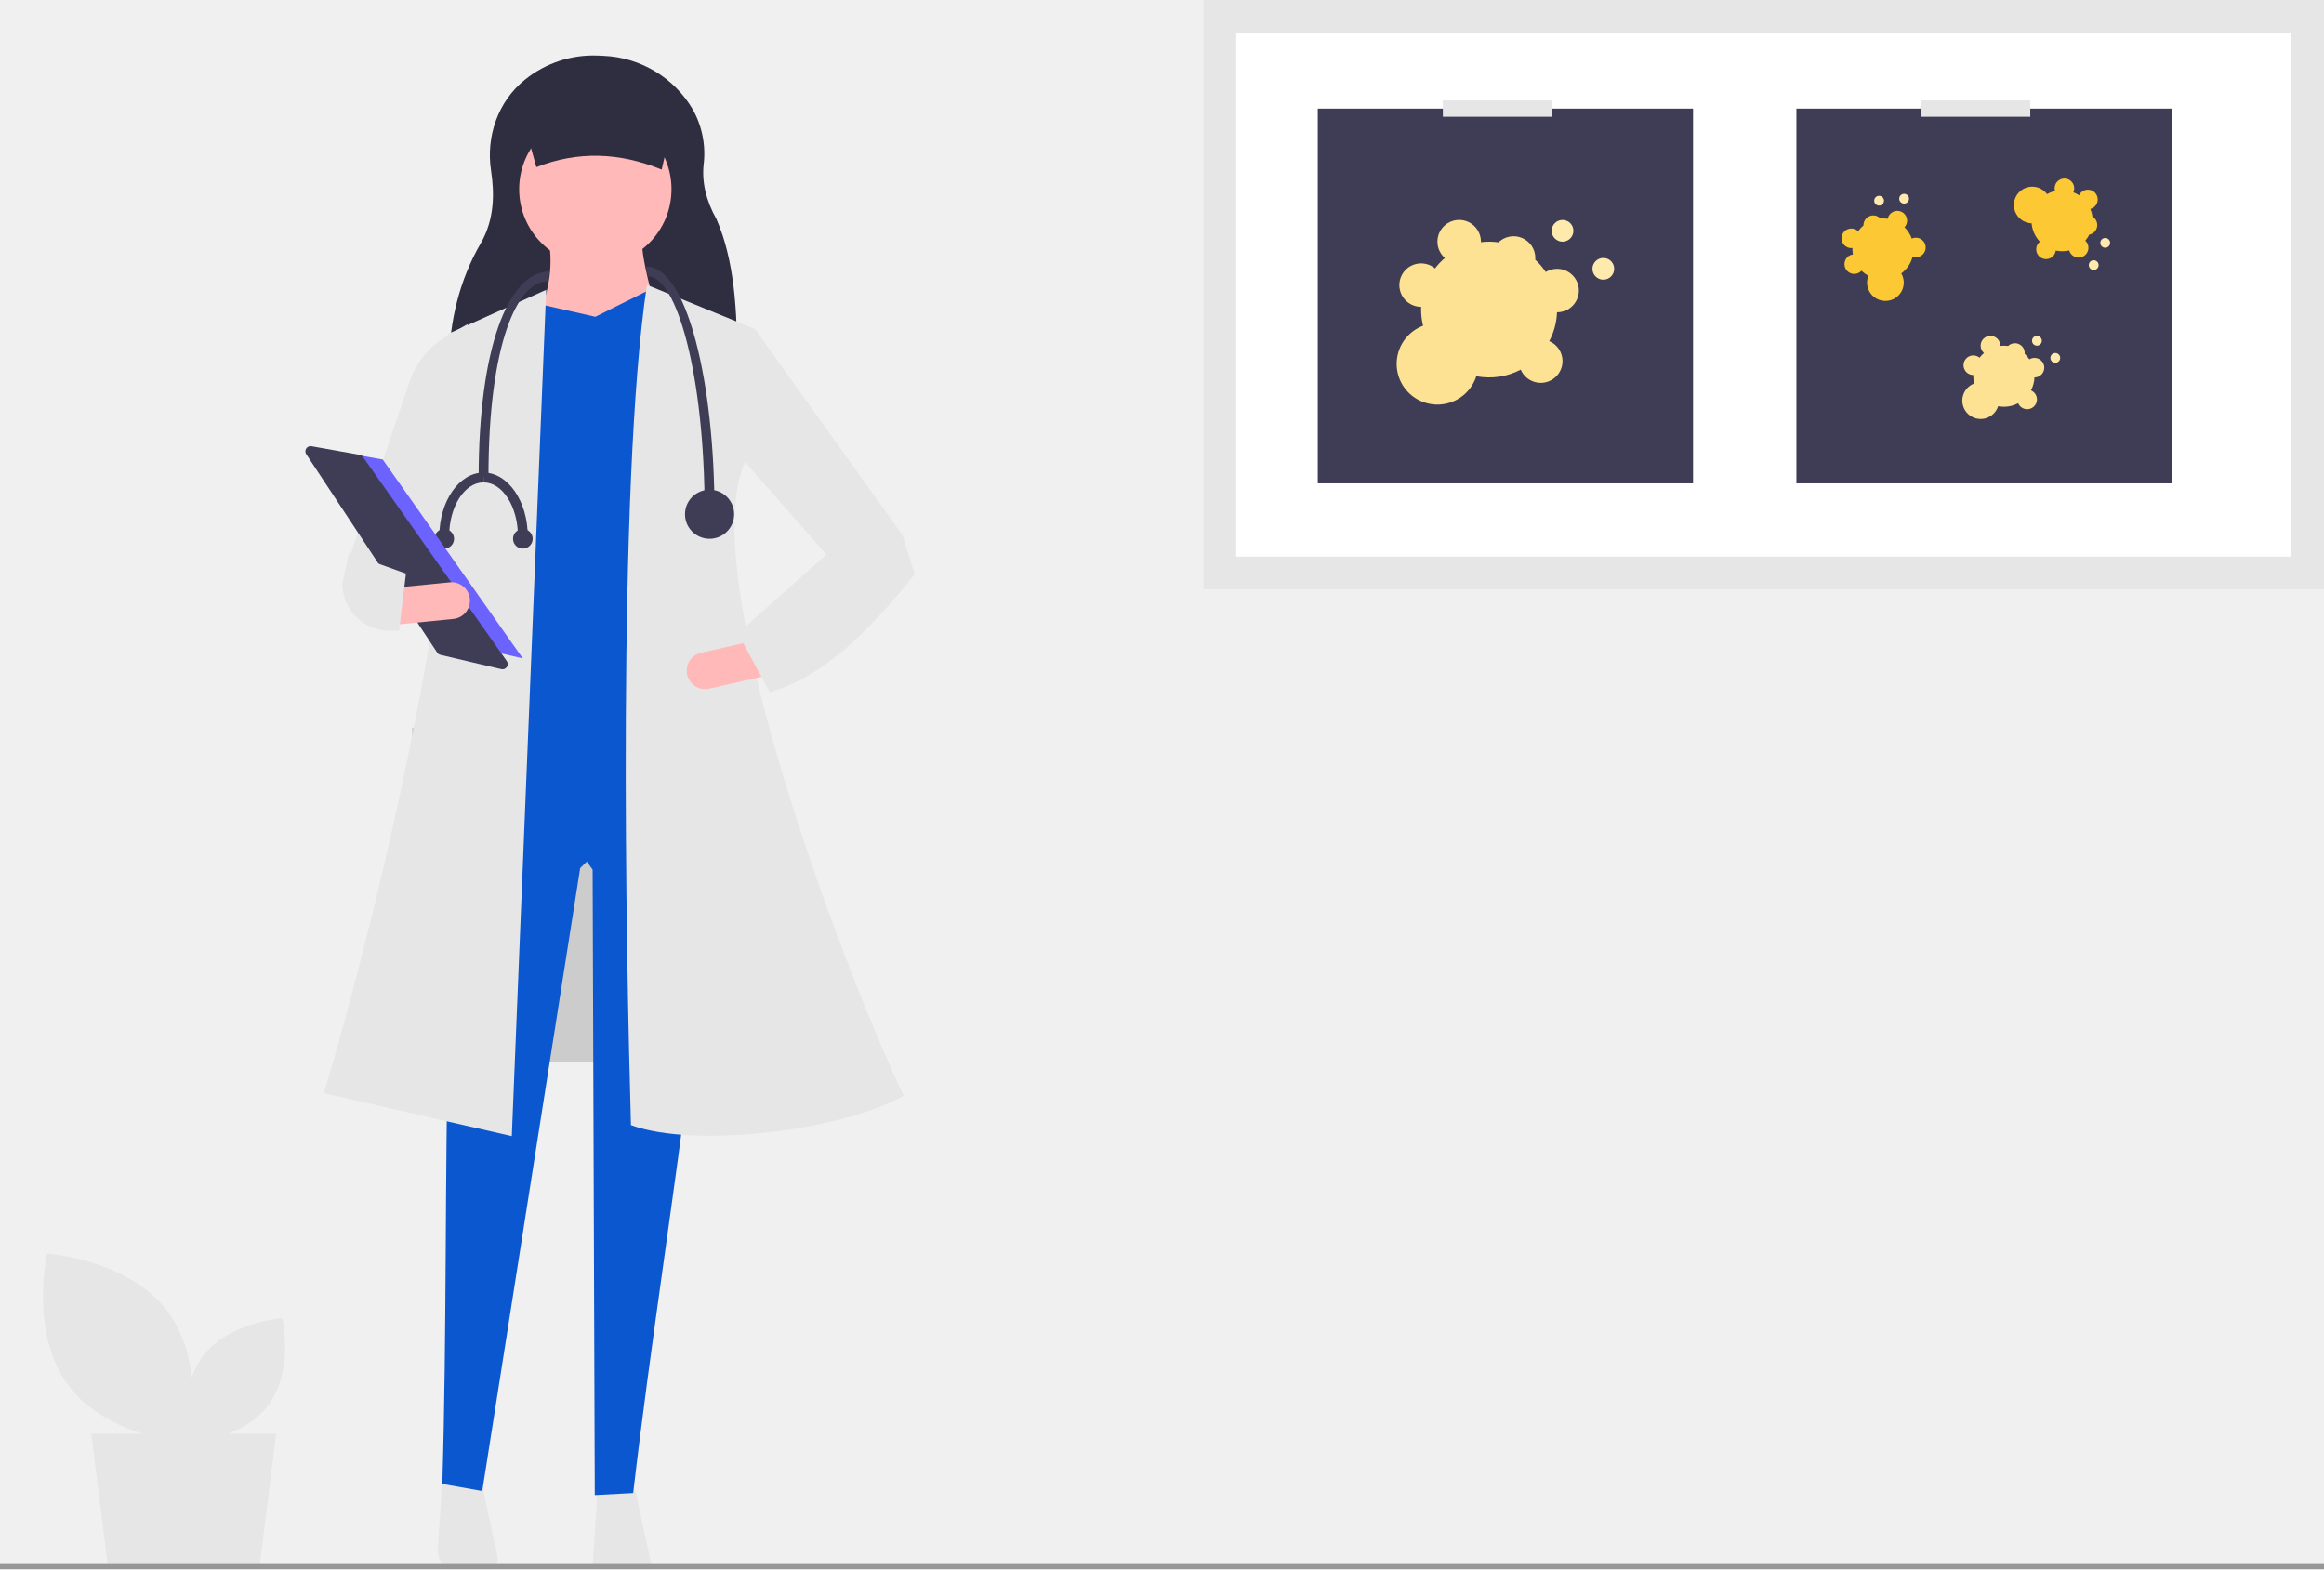
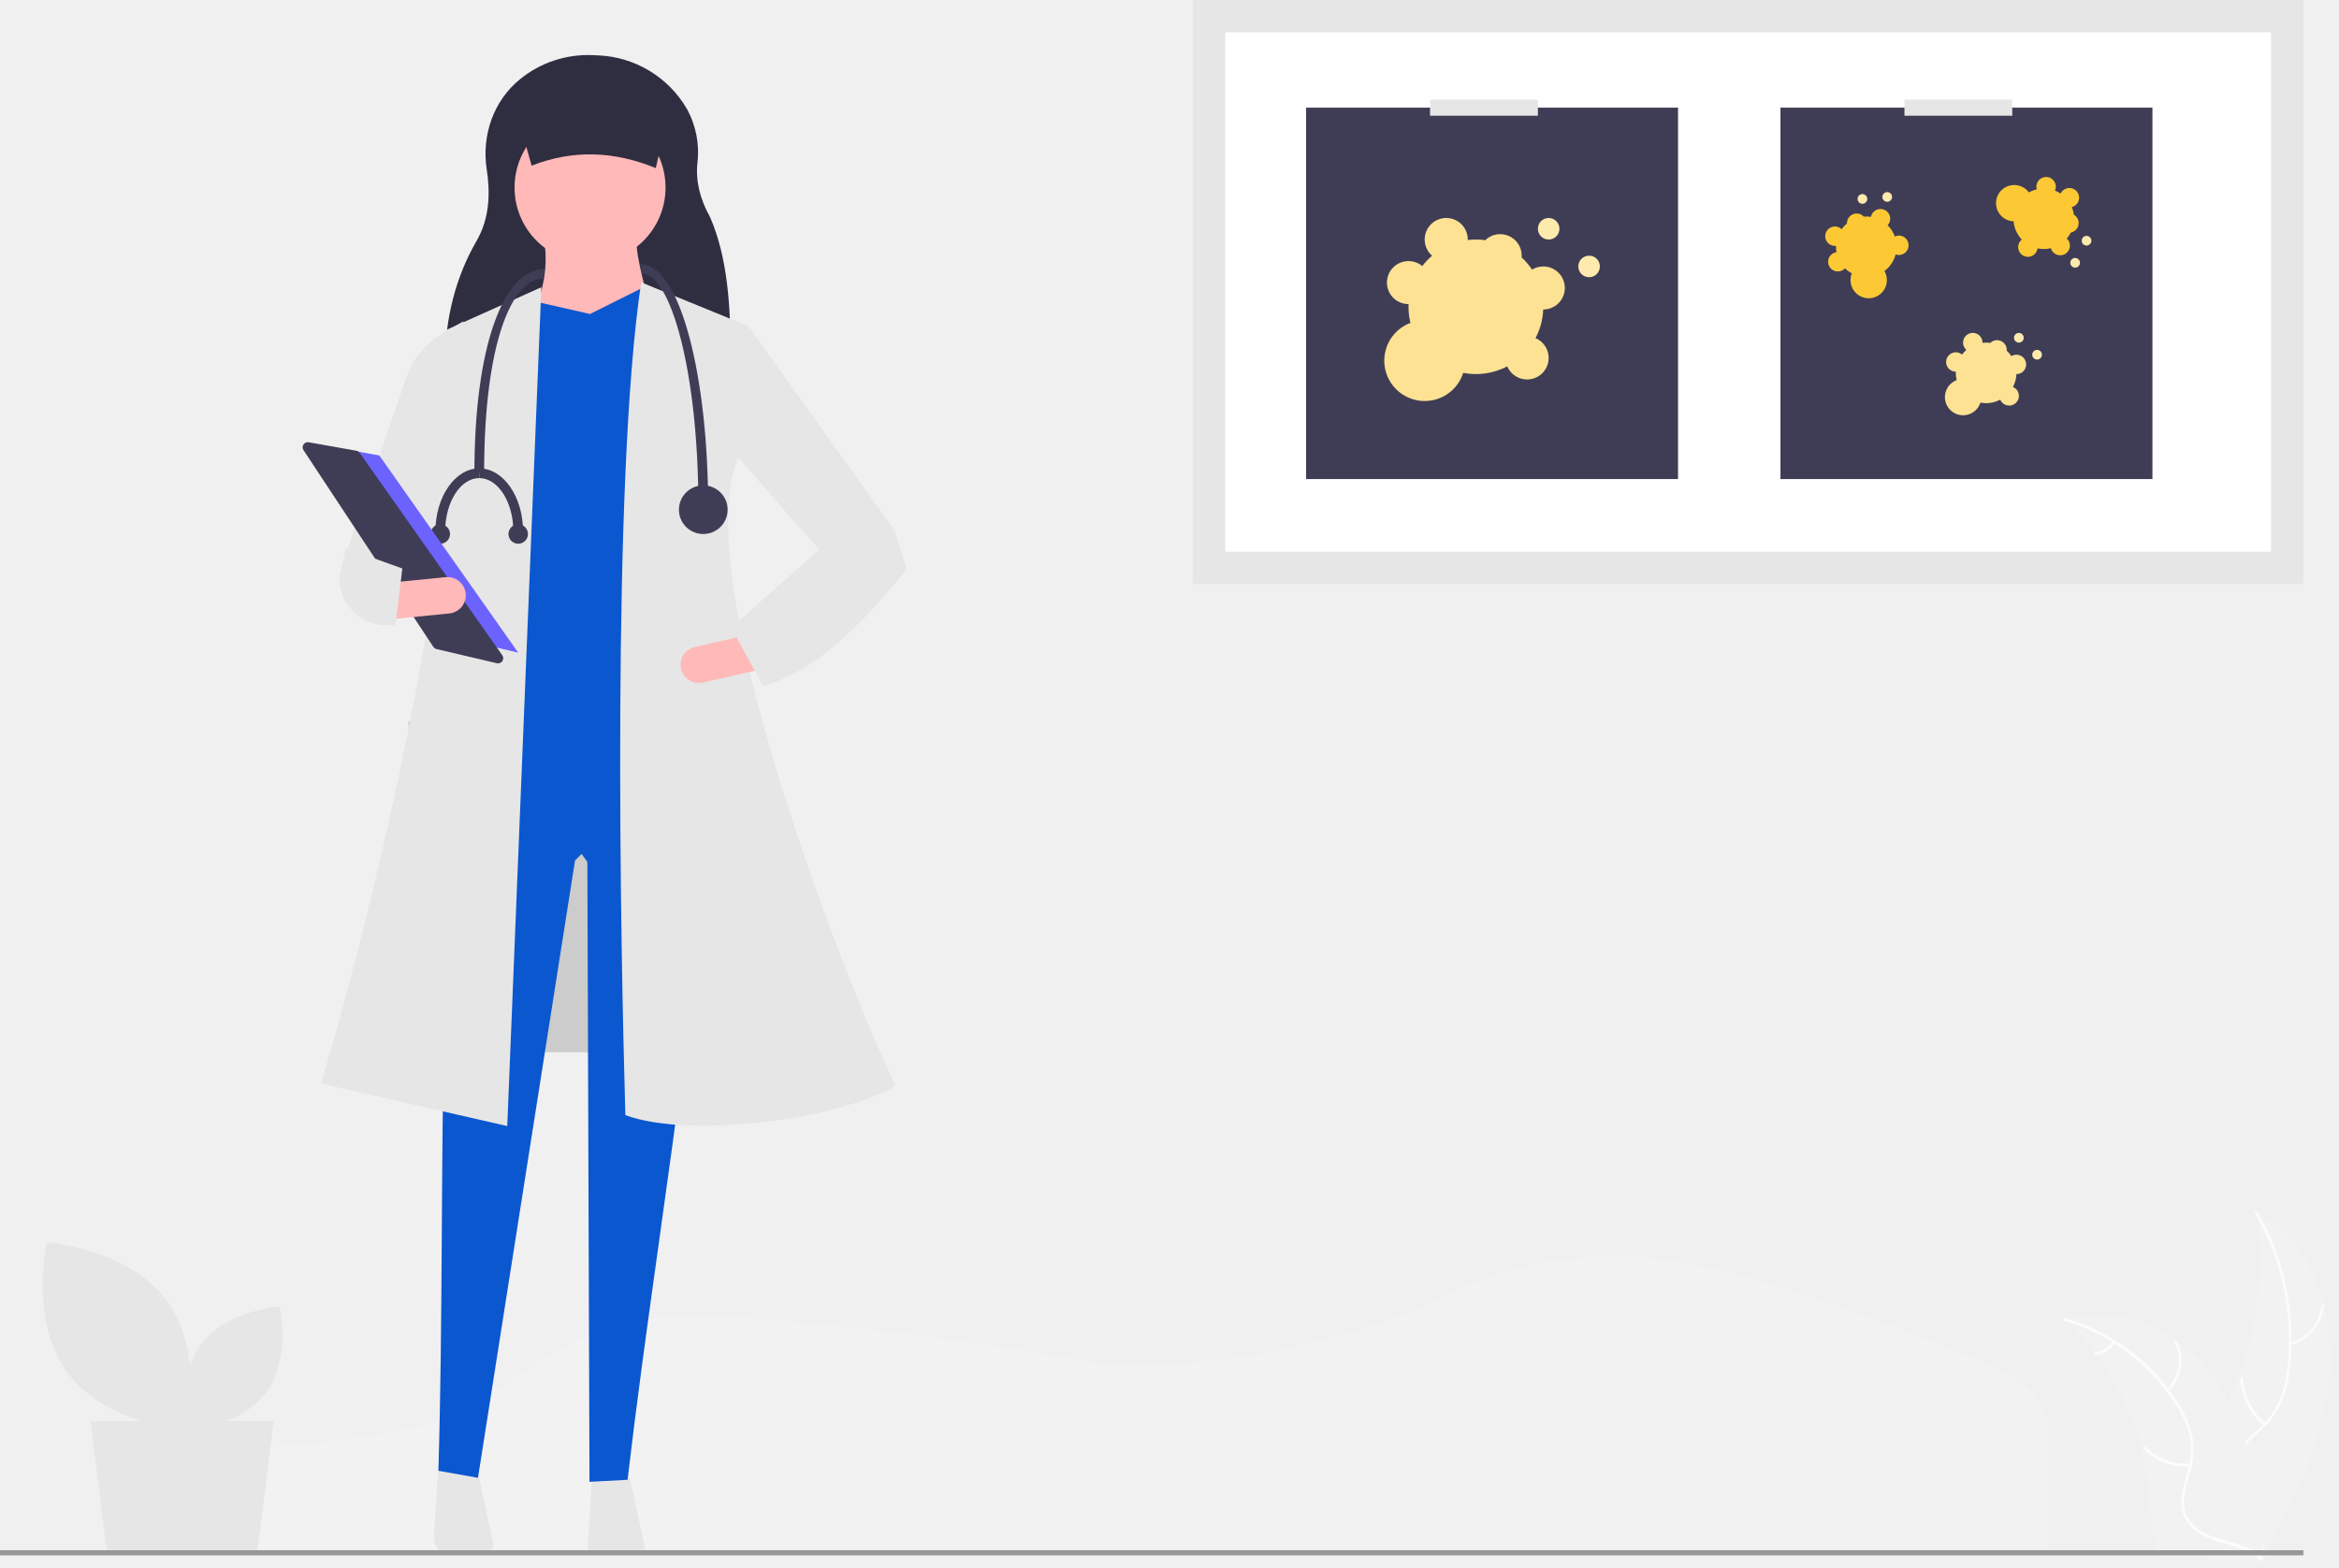
- <svg xmlns="http://www.w3.org/2000/svg" width="194" height="131" viewBox="0 0 194 131" fill="none">
-   <g clip-path="url(#clip0_202_3713)">
+ <svg xmlns="http://www.w3.org/2000/svg" width="197" height="132" viewBox="0 0 197 132" fill="none">
+   <g opacity="0.8">
+     <path d="M17 130.466H172.554V120.147C172.554 117.992 170.194 115.87 166.079 114.327L166.037 114.311C163.258 113.232 145.498 105.556 135.891 105.788C130.816 105.91 126.471 106.857 122.978 108.602C112.103 114.034 97.817 116.041 90.27 114.464C83.618 113.074 65.359 110.776 58.612 110.88C49.163 111.023 49.135 112.76 39.436 118.367C35.731 120.506 34.346 120.775 17 122.481V130.466Z" fill="#F2F2F2" />
+     <path d="M196.216 115.299C196.555 109.763 194.419 104.17 189.993 102.115C190.888 107.819 189.786 114.157 186.944 119.652C185.837 121.792 184.415 124.077 184.718 126.313C184.906 127.705 185.766 128.809 186.817 129.528C187.868 130.248 189.107 130.632 190.33 131.009L190.542 131.253C193.449 126.297 195.877 120.835 196.216 115.299Z" fill="#F2F2F2" />
+     <path d="M189.928 102.216C192.123 105.935 193.098 110.366 192.692 114.777C192.625 115.785 192.42 116.776 192.084 117.716C191.716 118.658 191.152 119.491 190.438 120.149C189.777 120.783 189.043 121.357 188.514 122.135C188.253 122.514 188.064 122.948 187.958 123.41C187.852 123.871 187.833 124.352 187.9 124.822C188.054 125.937 188.578 126.867 189.123 127.753C189.727 128.737 190.371 129.746 190.481 131.012C190.494 131.165 190.717 131.1 190.704 130.947C190.513 128.745 188.825 127.406 188.258 125.401C188.104 124.916 188.051 124.399 188.104 123.889C188.157 123.379 188.314 122.889 188.564 122.455C189.057 121.633 189.813 121.04 190.487 120.404C191.193 119.77 191.766 118.977 192.17 118.078C192.547 117.154 192.786 116.168 192.877 115.16C193.106 112.987 193.012 110.786 192.6 108.646C192.158 106.289 191.312 104.048 190.106 102.041C190.032 101.919 189.855 102.095 189.928 102.216Z" fill="white" />
+     <path d="M192.89 113.295C193.618 113.138 194.283 112.736 194.794 112.143C195.304 111.551 195.634 110.798 195.737 109.99C195.753 109.833 195.531 109.832 195.515 109.99C195.42 110.742 195.112 111.443 194.636 111.994C194.16 112.545 193.539 112.917 192.861 113.059C192.847 113.061 192.833 113.066 192.82 113.074C192.808 113.082 192.797 113.092 192.788 113.105C192.78 113.117 192.773 113.131 192.769 113.147C192.766 113.162 192.765 113.178 192.767 113.194C192.769 113.209 192.773 113.224 192.78 113.238C192.788 113.251 192.797 113.263 192.809 113.273C192.82 113.282 192.833 113.289 192.847 113.293C192.861 113.297 192.876 113.298 192.89 113.295Z" fill="white" />
+     <path d="M190.807 119.87C190.264 119.425 189.812 118.858 189.483 118.207C189.153 117.556 188.952 116.835 188.894 116.092C188.88 115.939 188.657 116.004 188.671 116.157C188.733 116.93 188.943 117.679 189.288 118.356C189.633 119.033 190.103 119.621 190.67 120.083C190.778 120.17 190.915 119.957 190.807 119.87Z" fill="white" />
+     <path d="M173.847 111.135C173.912 111.193 173.977 111.251 174.042 111.31C174.912 112.091 175.714 112.96 176.437 113.905C176.494 113.977 176.551 114.051 176.606 114.125C178.336 116.455 179.602 119.158 180.322 122.06C180.618 123.243 180.825 124.451 180.943 125.672C181.107 127.374 181.159 129.252 181.823 130.674C181.89 130.823 181.967 130.967 182.053 131.104L190.213 131.559C190.233 131.55 190.253 131.543 190.274 131.534L190.597 131.568C190.595 131.504 190.591 131.437 190.589 131.372C190.588 131.335 190.585 131.297 190.584 131.259C190.583 131.234 190.582 131.209 190.582 131.186C190.582 131.178 190.581 131.17 190.58 131.163C190.581 131.141 190.579 131.12 190.578 131.099C190.561 130.725 190.541 130.351 190.518 129.977C190.518 129.975 190.518 129.975 190.517 129.973C190.376 127.161 189.912 124.38 189.136 121.696C189.112 121.618 189.088 121.537 189.061 121.459C188.698 120.296 188.24 119.172 187.691 118.101C187.391 117.521 187.061 116.961 186.703 116.423C185.774 115.039 184.626 113.85 183.313 112.915C181.972 111.933 180.464 111.262 178.88 110.944C177.295 110.626 175.669 110.667 174.1 111.066C174.015 111.088 173.932 111.111 173.847 111.135Z" fill="#F2F2F2" />
+     <path d="M173.845 111.251C177.67 112.309 181.024 114.84 183.299 118.385C183.798 119.14 184.172 119.986 184.402 120.885C184.603 121.819 184.57 122.796 184.307 123.711C184.077 124.601 183.75 125.497 183.716 126.403C183.698 126.846 183.775 127.287 183.942 127.691C184.108 128.095 184.359 128.45 184.674 128.727C185.432 129.42 186.415 129.738 187.391 130.009C188.474 130.311 189.606 130.605 190.409 131.436C190.507 131.536 190.667 131.342 190.57 131.242C189.172 129.797 186.934 129.959 185.313 128.903C184.557 128.41 183.966 127.643 183.939 126.598C183.916 125.685 184.253 124.761 184.493 123.861C184.76 122.967 184.825 122.014 184.68 121.087C184.496 120.174 184.155 119.308 183.676 118.536C182.638 116.802 181.322 115.289 179.794 114.07C178.025 112.648 176.027 111.608 173.905 111.008C173.771 110.97 173.713 111.213 173.845 111.251Z" fill="white" />
+     <path d="M182.646 117.197C183.78 116.017 184.064 114.2 183.315 112.952C183.242 112.829 183.045 112.976 183.119 113.099C183.82 114.268 183.549 115.944 182.489 117.047C182.377 117.163 182.535 117.312 182.646 117.197Z" fill="white" />
+     <path d="M184.477 123.269C183.789 123.326 183.097 123.229 182.444 122.983C181.791 122.737 181.19 122.348 180.678 121.839C180.58 121.739 180.42 121.933 180.518 122.033C181.052 122.561 181.678 122.965 182.358 123.219C183.038 123.473 183.758 123.573 184.475 123.511C184.619 123.502 184.621 123.259 184.477 123.269Z" fill="white" />
+     <path d="M177.961 112.982C177.79 113.245 177.568 113.463 177.311 113.621C177.054 113.779 176.768 113.873 176.475 113.895C176.331 113.903 176.329 114.145 176.472 114.138C176.797 114.111 177.112 114.008 177.396 113.834C177.68 113.66 177.927 113.42 178.118 113.131C178.139 113.108 178.15 113.078 178.151 113.046C178.151 113.014 178.14 112.983 178.12 112.96C178.096 112.94 178.066 112.932 178.037 112.936C178.007 112.94 177.98 112.957 177.961 112.982Z" fill="white" />
+   </g>
+   <g clip-path="url(#clip0_273_2865)">
    <path d="M59.378 60.751H34.406V88.633H59.378V60.751Z" fill="#CCCCCC" />
    <path d="M21.693 130.57H8.98L7.618 119.689H23.055L21.693 130.57Z" fill="#E6E6E6" />
    <path d="M36.918 123.501L36.554 129.277C36.538 129.538 36.569 129.801 36.648 130.047C36.726 130.293 36.848 130.517 37.007 130.703C37.165 130.89 37.357 131.035 37.568 131.128C37.778 131.222 38.004 131.262 38.23 131.247L40.785 131.067C40.904 131.059 41.019 131.02 41.123 130.954C41.227 130.888 41.318 130.796 41.388 130.685C41.458 130.574 41.506 130.447 41.529 130.311C41.552 130.176 41.549 130.037 41.52 129.903L40.102 123.316L36.918 123.501Z" fill="#E6E6E6" />
    <path d="M49.858 124.634L49.495 130.41C49.478 130.672 49.51 130.934 49.588 131.18C49.666 131.426 49.788 131.65 49.947 131.837C50.106 132.023 50.297 132.168 50.508 132.262C50.719 132.356 50.945 132.396 51.17 132.38L53.726 132.2C53.844 132.192 53.959 132.153 54.064 132.088C54.168 132.022 54.258 131.93 54.328 131.819C54.398 131.708 54.447 131.58 54.469 131.445C54.492 131.31 54.489 131.17 54.461 131.037L53.042 124.449L49.858 124.634Z" fill="#E6E6E6" />
    <path d="M61.508 30.533L37.473 30.311C37.534 26.815 38.348 23.383 40.129 20.311C41.298 18.294 41.273 16.098 40.991 14.248C40.556 11.394 41.567 8.474 43.814 6.657C45.531 5.266 47.699 4.55 49.908 4.643L50.375 4.663C51.895 4.726 53.375 5.169 54.679 5.952C55.983 6.735 57.069 7.833 57.837 9.144C58.618 10.544 58.933 12.156 58.736 13.746C58.584 15.242 58.948 16.754 59.801 18.28C61.272 21.631 61.591 25.919 61.508 30.533Z" fill="#2F2E41" />
    <path d="M48.431 72.475L40.258 124.471L36.923 123.881C37.681 98.873 36.235 69.6 40.703 61.229L58.231 62.756L48.431 72.475Z" fill="#0B57D0" />
    <path d="M49.47 72.598L49.65 124.81L52.856 124.64C55.739 99.919 61.298 71.27 58.319 62.476L41.693 61.82L49.47 72.598Z" fill="#0B57D0" />
    <path d="M49.696 22.145C53.208 22.145 56.054 19.303 56.054 15.796C56.054 12.29 53.208 9.448 49.696 9.448C46.185 9.448 43.338 12.29 43.338 15.796C43.338 19.303 46.185 22.145 49.696 22.145Z" fill="#FFB9B9" />
    <path d="M55.234 27.47L44.774 26.855C45.799 24.506 46.209 22.244 45.799 20.097H53.593C53.575 21.745 54.397 24.596 55.234 27.47Z" fill="#FFB9B9" />
    <path d="M61.797 65.561L38.827 67.199L41.185 26.548L45.184 25.422L49.697 26.446L54.209 24.193L57.08 25.217L61.797 65.561Z" fill="#0B57D0" />
    <path d="M42.723 94.846L27.034 91.262C31.699 75.814 40.104 40.474 37.391 27.879L45.595 24.193L42.723 94.846Z" fill="#E6E6E6" />
    <path d="M35.135 50.202L29.187 46.515L34.259 31.681C34.825 30.151 35.909 28.865 37.323 28.048L39.032 27.06L38.006 42.01L35.135 50.202Z" fill="#E6E6E6" />
    <path d="M75.436 91.467C70.484 94.328 58.105 95.923 52.67 93.925C52.27 79.967 51.486 40.486 54.004 23.783L63.028 27.47L62.207 38.528C57.893 47.989 70.421 80.938 75.436 91.467Z" fill="#E6E6E6" />
    <path d="M74.718 48.358L69.18 46.515L61.797 38.119L63.028 27.47L75.333 44.672L74.718 48.358Z" fill="#E6E6E6" />
    <path d="M57.363 56.33C57.454 56.727 57.698 57.072 58.043 57.289C58.388 57.506 58.805 57.578 59.203 57.488L63.904 56.425L63.224 53.429L58.524 54.492C58.126 54.582 57.78 54.826 57.562 55.171C57.345 55.516 57.273 55.932 57.363 56.33Z" fill="#FFB9B9" />
    <path d="M55.234 14.158C51.702 12.708 48.215 12.603 44.774 13.953L43.338 8.834H56.464L55.234 14.158Z" fill="#2F2E41" />
    <path d="M61.592 52.864L64.258 57.779C68.743 56.53 72.629 52.593 76.359 47.949L75.333 44.672L68.975 46.31L61.592 52.864Z" fill="#E6E6E6" />
    <path d="M59.644 42.727H58.823C58.823 31.141 56.434 23.067 54.106 23.067L53.901 22.247C55.989 22.247 57.32 25.608 58.069 28.427C59.084 32.249 59.644 37.327 59.644 42.727Z" fill="#3F3D56" />
    <path d="M40.775 39.859H39.955C39.955 29.249 42.36 22.657 45.902 22.657L45.697 23.476C43.247 23.476 40.775 28.542 40.775 39.859Z" fill="#3F3D56" />
    <path d="M59.233 44.979C60.366 44.979 61.284 44.062 61.284 42.931C61.284 41.8 60.366 40.883 59.233 40.883C58.1 40.883 57.182 41.8 57.182 42.931C57.182 44.062 58.1 44.979 59.233 44.979Z" fill="#3F3D56" />
    <path d="M37.493 44.775H36.673C36.673 41.839 38.329 39.45 40.364 39.45V40.269C38.781 40.269 37.493 42.29 37.493 44.775Z" fill="#3F3D56" />
    <path d="M44.056 44.775H43.236C43.236 42.29 41.948 40.269 40.365 40.269V39.45C42.4 39.45 44.056 41.839 44.056 44.775Z" fill="#3F3D56" />
    <path d="M43.646 45.798C44.099 45.798 44.466 45.432 44.466 44.979C44.466 44.527 44.099 44.16 43.646 44.16C43.193 44.16 42.826 44.527 42.826 44.979C42.826 45.432 43.193 45.798 43.646 45.798Z" fill="#3F3D56" />
    <path d="M37.083 45.798C37.536 45.798 37.903 45.432 37.903 44.979C37.903 44.527 37.536 44.16 37.083 44.16C36.63 44.16 36.263 44.527 36.263 44.979C36.263 45.432 36.63 45.798 37.083 45.798Z" fill="#3F3D56" />
    <path d="M26.828 37.447L31.947 38.359L43.646 54.97L37.431 53.509L26.828 37.447Z" fill="#6C63FF" />
    <path d="M25.921 37.243C25.843 37.244 25.766 37.267 25.7 37.307C25.633 37.348 25.579 37.406 25.542 37.474C25.506 37.543 25.488 37.621 25.492 37.698C25.496 37.776 25.52 37.852 25.563 37.917L36.499 54.485C36.56 54.577 36.654 54.643 36.762 54.668L41.85 55.864C41.936 55.884 42.026 55.877 42.108 55.845C42.19 55.813 42.261 55.757 42.31 55.684C42.359 55.611 42.386 55.525 42.385 55.437C42.384 55.349 42.356 55.264 42.306 55.191L30.299 38.145C30.266 38.098 30.225 38.059 30.177 38.028C30.129 37.998 30.076 37.977 30.02 37.967L26.003 37.251C25.975 37.246 25.948 37.243 25.921 37.243Z" fill="#3F3D56" />
    <path d="M32.742 49.089L33.046 52.146L37.842 51.67C38.248 51.63 38.621 51.431 38.88 51.116C39.139 50.8 39.261 50.396 39.221 49.99C39.181 49.585 38.981 49.212 38.665 48.954C38.35 48.696 37.944 48.573 37.538 48.614L32.742 49.089Z" fill="#FFB9B9" />
    <path d="M28.572 48.735C28.579 49.777 28.998 50.775 29.738 51.51C30.478 52.245 31.48 52.658 32.523 52.659H33.312L33.886 47.882L29.132 46.173L28.572 48.735Z" fill="#E6E6E6" />
    <path d="M194 0H100.468V49.19H194V0Z" fill="#E6E6E6" />
    <path d="M103.193 46.47H191.276V2.72H103.193V46.47Z" fill="white" />
    <path d="M141.332 9.067H110.003V40.35H141.332V9.067Z" fill="#3F3D56" />
    <path d="M133.84 23.348C134.342 23.348 134.748 22.942 134.748 22.442C134.748 21.941 134.342 21.535 133.84 21.535C133.339 21.535 132.932 21.941 132.932 22.442C132.932 22.942 133.339 23.348 133.84 23.348Z" fill="#FFEAAE" />
    <path d="M130.435 20.175C130.936 20.175 131.343 19.769 131.343 19.268C131.343 18.767 130.936 18.361 130.435 18.361C129.933 18.361 129.527 18.767 129.527 19.268C129.527 19.769 129.933 20.175 130.435 20.175Z" fill="#FFEAAE" />
    <path d="M129.981 22.442C129.646 22.442 129.319 22.534 129.034 22.709C128.784 22.333 128.489 21.988 128.157 21.681C128.161 21.633 128.164 21.584 128.164 21.535C128.165 21.179 128.06 20.831 127.864 20.534C127.667 20.238 127.387 20.005 127.059 19.866C126.731 19.727 126.37 19.687 126.019 19.752C125.669 19.817 125.345 19.983 125.089 20.23C124.603 20.161 124.109 20.157 123.622 20.217C123.622 20.203 123.624 20.189 123.624 20.175C123.624 19.871 123.549 19.573 123.403 19.306C123.258 19.039 123.048 18.813 122.793 18.649C122.537 18.484 122.244 18.386 121.941 18.364C121.638 18.342 121.334 18.396 121.057 18.521C120.781 18.647 120.54 18.84 120.357 19.082C120.174 19.325 120.055 19.609 120.011 19.909C119.967 20.21 119.999 20.516 120.104 20.801C120.21 21.086 120.385 21.34 120.614 21.539C120.31 21.799 120.034 22.09 119.791 22.408C119.567 22.222 119.301 22.092 119.016 22.03C118.731 21.968 118.436 21.976 118.154 22.052C117.873 22.128 117.614 22.271 117.399 22.468C117.185 22.666 117.021 22.912 116.922 23.185C116.823 23.459 116.791 23.753 116.829 24.041C116.868 24.33 116.976 24.605 117.143 24.844C117.311 25.082 117.533 25.277 117.792 25.411C118.051 25.545 118.338 25.615 118.63 25.615L118.635 25.615C118.632 25.69 118.63 25.766 118.63 25.842C118.63 26.298 118.685 26.753 118.794 27.196C118.254 27.399 117.775 27.735 117.401 28.174C117.027 28.612 116.771 29.138 116.657 29.703C116.542 30.267 116.573 30.851 116.747 31.4C116.92 31.949 117.231 32.446 117.649 32.842C118.067 33.239 118.58 33.522 119.138 33.667C119.696 33.812 120.282 33.812 120.84 33.669C121.399 33.525 121.912 33.243 122.331 32.847C122.75 32.452 123.062 31.956 123.236 31.407C124.5 31.65 125.808 31.456 126.946 30.858C127.063 31.131 127.244 31.372 127.475 31.558C127.707 31.745 127.98 31.872 128.272 31.929C128.564 31.986 128.865 31.97 129.149 31.883C129.434 31.796 129.692 31.641 129.903 31.431C130.113 31.221 130.268 30.963 130.355 30.679C130.442 30.395 130.458 30.094 130.401 29.803C130.345 29.512 130.217 29.238 130.03 29.008C129.843 28.777 129.602 28.596 129.328 28.479C129.722 27.734 129.943 26.91 129.975 26.068L129.981 26.069C130.462 26.069 130.924 25.878 131.265 25.538C131.605 25.197 131.797 24.736 131.797 24.255C131.797 23.774 131.605 23.313 131.265 22.973C130.924 22.633 130.462 22.442 129.981 22.442Z" fill="#FDE293" />
    <path d="M129.527 8.387H120.446V9.747H129.527V8.387Z" fill="#E6E6E6" />
    <path d="M181.287 9.067H149.958V40.35H181.287V9.067Z" fill="#3F3D56" />
    <path d="M171.571 30.285C171.796 30.285 171.979 30.102 171.979 29.877C171.979 29.652 171.796 29.469 171.571 29.469C171.345 29.469 171.162 29.652 171.162 29.877C171.162 30.102 171.345 30.285 171.571 30.285Z" fill="#FFEAAE" />
    <path d="M170.038 28.857C170.264 28.857 170.447 28.674 170.447 28.449C170.447 28.224 170.264 28.041 170.038 28.041C169.812 28.041 169.629 28.224 169.629 28.449C169.629 28.674 169.812 28.857 170.038 28.857Z" fill="#FFEAAE" />
    <path d="M169.834 29.877C169.684 29.877 169.536 29.919 169.408 29.997C169.295 29.828 169.163 29.673 169.013 29.535C169.015 29.513 169.017 29.491 169.017 29.469C169.017 29.309 168.97 29.152 168.881 29.019C168.793 28.885 168.667 28.78 168.519 28.718C168.372 28.655 168.209 28.637 168.051 28.666C167.894 28.696 167.748 28.77 167.633 28.882C167.414 28.851 167.192 28.849 166.973 28.876C166.973 28.869 166.973 28.863 166.973 28.857C166.974 28.72 166.939 28.586 166.874 28.466C166.809 28.346 166.714 28.244 166.599 28.17C166.484 28.096 166.353 28.052 166.216 28.042C166.08 28.032 165.943 28.056 165.818 28.113C165.694 28.169 165.585 28.256 165.503 28.365C165.421 28.474 165.367 28.602 165.348 28.737C165.328 28.873 165.342 29.011 165.39 29.139C165.437 29.267 165.516 29.381 165.619 29.471C165.482 29.588 165.358 29.719 165.249 29.862C165.148 29.778 165.028 29.72 164.9 29.692C164.772 29.664 164.639 29.667 164.512 29.701C164.385 29.736 164.269 29.8 164.172 29.889C164.076 29.978 164.002 30.088 163.957 30.212C163.913 30.335 163.899 30.467 163.916 30.597C163.933 30.727 163.982 30.851 164.057 30.958C164.132 31.065 164.233 31.153 164.349 31.213C164.465 31.273 164.595 31.305 164.726 31.305L164.729 31.305C164.727 31.339 164.726 31.373 164.726 31.407C164.726 31.612 164.751 31.817 164.8 32.016C164.557 32.108 164.341 32.259 164.173 32.456C164.005 32.654 163.89 32.89 163.838 33.144C163.787 33.398 163.801 33.661 163.879 33.908C163.957 34.155 164.097 34.379 164.285 34.557C164.473 34.736 164.703 34.863 164.955 34.928C165.206 34.993 165.47 34.994 165.721 34.929C165.972 34.865 166.203 34.737 166.392 34.559C166.58 34.381 166.72 34.158 166.799 33.911C167.368 34.021 167.956 33.933 168.469 33.664C168.521 33.787 168.603 33.895 168.707 33.98C168.811 34.063 168.934 34.121 169.065 34.146C169.196 34.172 169.332 34.165 169.46 34.126C169.588 34.087 169.704 34.017 169.799 33.922C169.893 33.828 169.963 33.712 170.002 33.584C170.042 33.456 170.049 33.321 170.023 33.19C169.998 33.058 169.94 32.935 169.856 32.832C169.772 32.728 169.664 32.646 169.54 32.594C169.717 32.258 169.817 31.888 169.831 31.509L169.834 31.509C170.051 31.509 170.259 31.423 170.412 31.27C170.565 31.117 170.651 30.91 170.651 30.693C170.651 30.477 170.565 30.269 170.412 30.116C170.259 29.963 170.051 29.877 169.834 29.877Z" fill="#FDE293" />
    <path d="M174.776 22.542C175.002 22.542 175.185 22.359 175.185 22.134C175.185 21.908 175.002 21.726 174.776 21.726C174.551 21.726 174.368 21.908 174.368 22.134C174.368 22.359 174.551 22.542 174.776 22.542Z" fill="#FFEAAE" />
    <path d="M175.738 20.682C175.963 20.682 176.146 20.499 176.146 20.274C176.146 20.049 175.963 19.866 175.738 19.866C175.512 19.866 175.329 20.049 175.329 20.274C175.329 20.499 175.512 20.682 175.738 20.682Z" fill="#FFEAAE" />
    <path d="M174.306 20.465C174.265 20.32 174.185 20.19 174.074 20.088C174.207 19.934 174.321 19.764 174.413 19.583C174.435 19.579 174.456 19.575 174.477 19.569C174.632 19.525 174.77 19.438 174.875 19.316C174.98 19.195 175.046 19.046 175.067 18.887C175.087 18.728 175.06 18.567 174.989 18.423C174.919 18.279 174.807 18.16 174.668 18.079C174.639 17.86 174.581 17.646 174.495 17.443C174.501 17.441 174.507 17.441 174.514 17.439C174.645 17.402 174.766 17.333 174.864 17.237C174.962 17.142 175.034 17.023 175.074 16.893C175.114 16.762 175.121 16.624 175.094 16.49C175.067 16.356 175.006 16.231 174.918 16.127C174.83 16.023 174.717 15.942 174.589 15.892C174.462 15.843 174.324 15.826 174.188 15.844C174.052 15.861 173.923 15.912 173.813 15.993C173.702 16.073 173.613 16.18 173.555 16.303C173.405 16.203 173.245 16.12 173.077 16.053C173.131 15.934 173.155 15.803 173.147 15.672C173.139 15.541 173.1 15.414 173.032 15.302C172.965 15.19 172.871 15.095 172.759 15.026C172.648 14.957 172.521 14.917 172.39 14.907C172.259 14.898 172.128 14.92 172.007 14.972C171.887 15.024 171.781 15.104 171.698 15.205C171.615 15.307 171.558 15.427 171.531 15.555C171.504 15.683 171.509 15.816 171.544 15.942L171.545 15.945C171.512 15.953 171.479 15.961 171.446 15.97C171.248 16.026 171.058 16.105 170.879 16.206C170.725 15.997 170.521 15.831 170.285 15.723C170.049 15.615 169.789 15.568 169.531 15.588C169.272 15.607 169.022 15.691 168.805 15.834C168.588 15.976 168.411 16.171 168.29 16.4C168.169 16.629 168.108 16.885 168.114 17.144C168.119 17.403 168.19 17.657 168.321 17.881C168.451 18.105 168.636 18.292 168.859 18.425C169.082 18.558 169.334 18.633 169.594 18.641C169.643 19.217 169.886 19.759 170.285 20.179C170.18 20.262 170.098 20.37 170.045 20.493C169.992 20.616 169.971 20.75 169.982 20.883C169.993 21.016 170.036 21.144 170.109 21.257C170.181 21.369 170.28 21.462 170.397 21.527C170.513 21.593 170.644 21.628 170.778 21.631C170.912 21.634 171.044 21.605 171.164 21.544C171.283 21.484 171.386 21.396 171.463 21.287C171.541 21.178 171.59 21.052 171.607 20.919C171.978 20.998 172.363 20.993 172.732 20.904L172.732 20.907C172.761 21.01 172.81 21.107 172.877 21.191C172.943 21.275 173.026 21.346 173.119 21.398C173.213 21.451 173.316 21.484 173.423 21.497C173.529 21.509 173.637 21.501 173.741 21.472C173.844 21.443 173.941 21.394 174.025 21.327C174.109 21.261 174.18 21.179 174.232 21.085C174.285 20.992 174.318 20.889 174.331 20.782C174.343 20.676 174.335 20.568 174.306 20.465Z" fill="#FCC934" />
    <path d="M158.95 16.997C159.175 16.997 159.358 16.814 159.358 16.589C159.358 16.364 159.175 16.181 158.95 16.181C158.724 16.181 158.541 16.364 158.541 16.589C158.541 16.814 158.724 16.997 158.95 16.997Z" fill="#FFEAAE" />
    <path d="M156.86 17.164C157.086 17.164 157.269 16.982 157.269 16.756C157.269 16.531 157.086 16.348 156.86 16.348C156.635 16.348 156.452 16.531 156.452 16.756C156.452 16.982 156.635 17.164 156.86 17.164Z" fill="#FFEAAE" />
    <path d="M157.779 17.87C157.677 17.981 157.609 18.117 157.581 18.265C157.379 18.234 157.175 18.227 156.972 18.244C156.957 18.228 156.942 18.212 156.926 18.197C156.808 18.089 156.66 18.018 156.502 17.994C156.343 17.969 156.181 17.991 156.035 18.058C155.889 18.124 155.766 18.232 155.682 18.368C155.597 18.504 155.554 18.662 155.558 18.822C155.388 18.962 155.237 19.125 155.109 19.305C155.104 19.3 155.1 19.296 155.096 19.291C154.995 19.199 154.872 19.134 154.739 19.101C154.607 19.068 154.468 19.07 154.335 19.104C154.203 19.139 154.082 19.207 153.982 19.3C153.883 19.394 153.809 19.512 153.766 19.642C153.724 19.771 153.715 19.91 153.741 20.044C153.766 20.178 153.824 20.304 153.911 20.41C153.998 20.516 154.109 20.598 154.236 20.649C154.363 20.701 154.5 20.72 154.636 20.704C154.631 20.884 154.644 21.064 154.676 21.241C154.546 21.259 154.422 21.308 154.315 21.383C154.208 21.459 154.121 21.559 154.061 21.676C154.001 21.793 153.97 21.922 153.97 22.053C153.971 22.184 154.003 22.313 154.064 22.429C154.125 22.545 154.213 22.645 154.321 22.719C154.429 22.794 154.553 22.842 154.683 22.859C154.813 22.875 154.946 22.86 155.069 22.815C155.192 22.77 155.303 22.696 155.391 22.599L155.393 22.597C155.417 22.621 155.441 22.645 155.466 22.668C155.618 22.807 155.786 22.926 155.967 23.024C155.871 23.265 155.837 23.526 155.87 23.783C155.902 24.04 156 24.285 156.153 24.494C156.306 24.703 156.51 24.87 156.745 24.979C156.981 25.088 157.24 25.136 157.499 25.117C157.758 25.099 158.007 25.015 158.225 24.874C158.442 24.732 158.62 24.538 158.742 24.309C158.864 24.08 158.925 23.824 158.921 23.565C158.916 23.306 158.846 23.052 158.716 22.828C159.18 22.482 159.513 21.989 159.659 21.43C159.785 21.474 159.921 21.487 160.053 21.467C160.185 21.447 160.311 21.395 160.418 21.315C160.525 21.236 160.611 21.131 160.669 21.01C160.726 20.89 160.753 20.757 160.747 20.623C160.741 20.49 160.702 20.36 160.634 20.245C160.566 20.13 160.47 20.033 160.356 19.964C160.242 19.894 160.113 19.853 159.979 19.846C159.845 19.838 159.712 19.863 159.59 19.918C159.462 19.561 159.254 19.238 158.984 18.972L158.986 18.97C159.058 18.891 159.115 18.799 159.151 18.698C159.188 18.597 159.204 18.49 159.199 18.383C159.195 18.276 159.169 18.17 159.123 18.073C159.078 17.976 159.013 17.889 158.934 17.817C158.855 17.744 158.762 17.688 158.661 17.652C158.56 17.615 158.453 17.599 158.345 17.604C158.238 17.609 158.133 17.635 158.035 17.681C157.938 17.726 157.851 17.791 157.779 17.87Z" fill="#FCC934" />
    <path d="M169.482 8.387H160.401V9.747H169.482V8.387Z" fill="#E6E6E6" />
    <path d="M5.715 115.664C8.989 120.041 15.784 120.502 15.784 120.502C15.784 120.502 17.272 113.866 13.998 109.488C10.725 105.111 3.93 104.65 3.93 104.65C3.93 104.65 2.442 111.286 5.715 115.664Z" fill="#E6E6E6" />
    <path d="M22.392 117.309C20.231 120.198 15.748 120.502 15.748 120.502C15.748 120.502 14.766 116.123 16.926 113.234C19.086 110.346 23.57 110.042 23.57 110.042C23.57 110.042 24.552 114.421 22.392 117.309Z" fill="#E6E6E6" />
    <path d="M210.446 130.57H0V131.023H210.446V130.57Z" fill="#979797" />
  </g>
  <defs>
-     <clipPath id="clip0_202_3713">
+     <clipPath id="clip0_273_2865">
      <rect width="194" height="131" fill="white" />
    </clipPath>
  </defs>
</svg>
